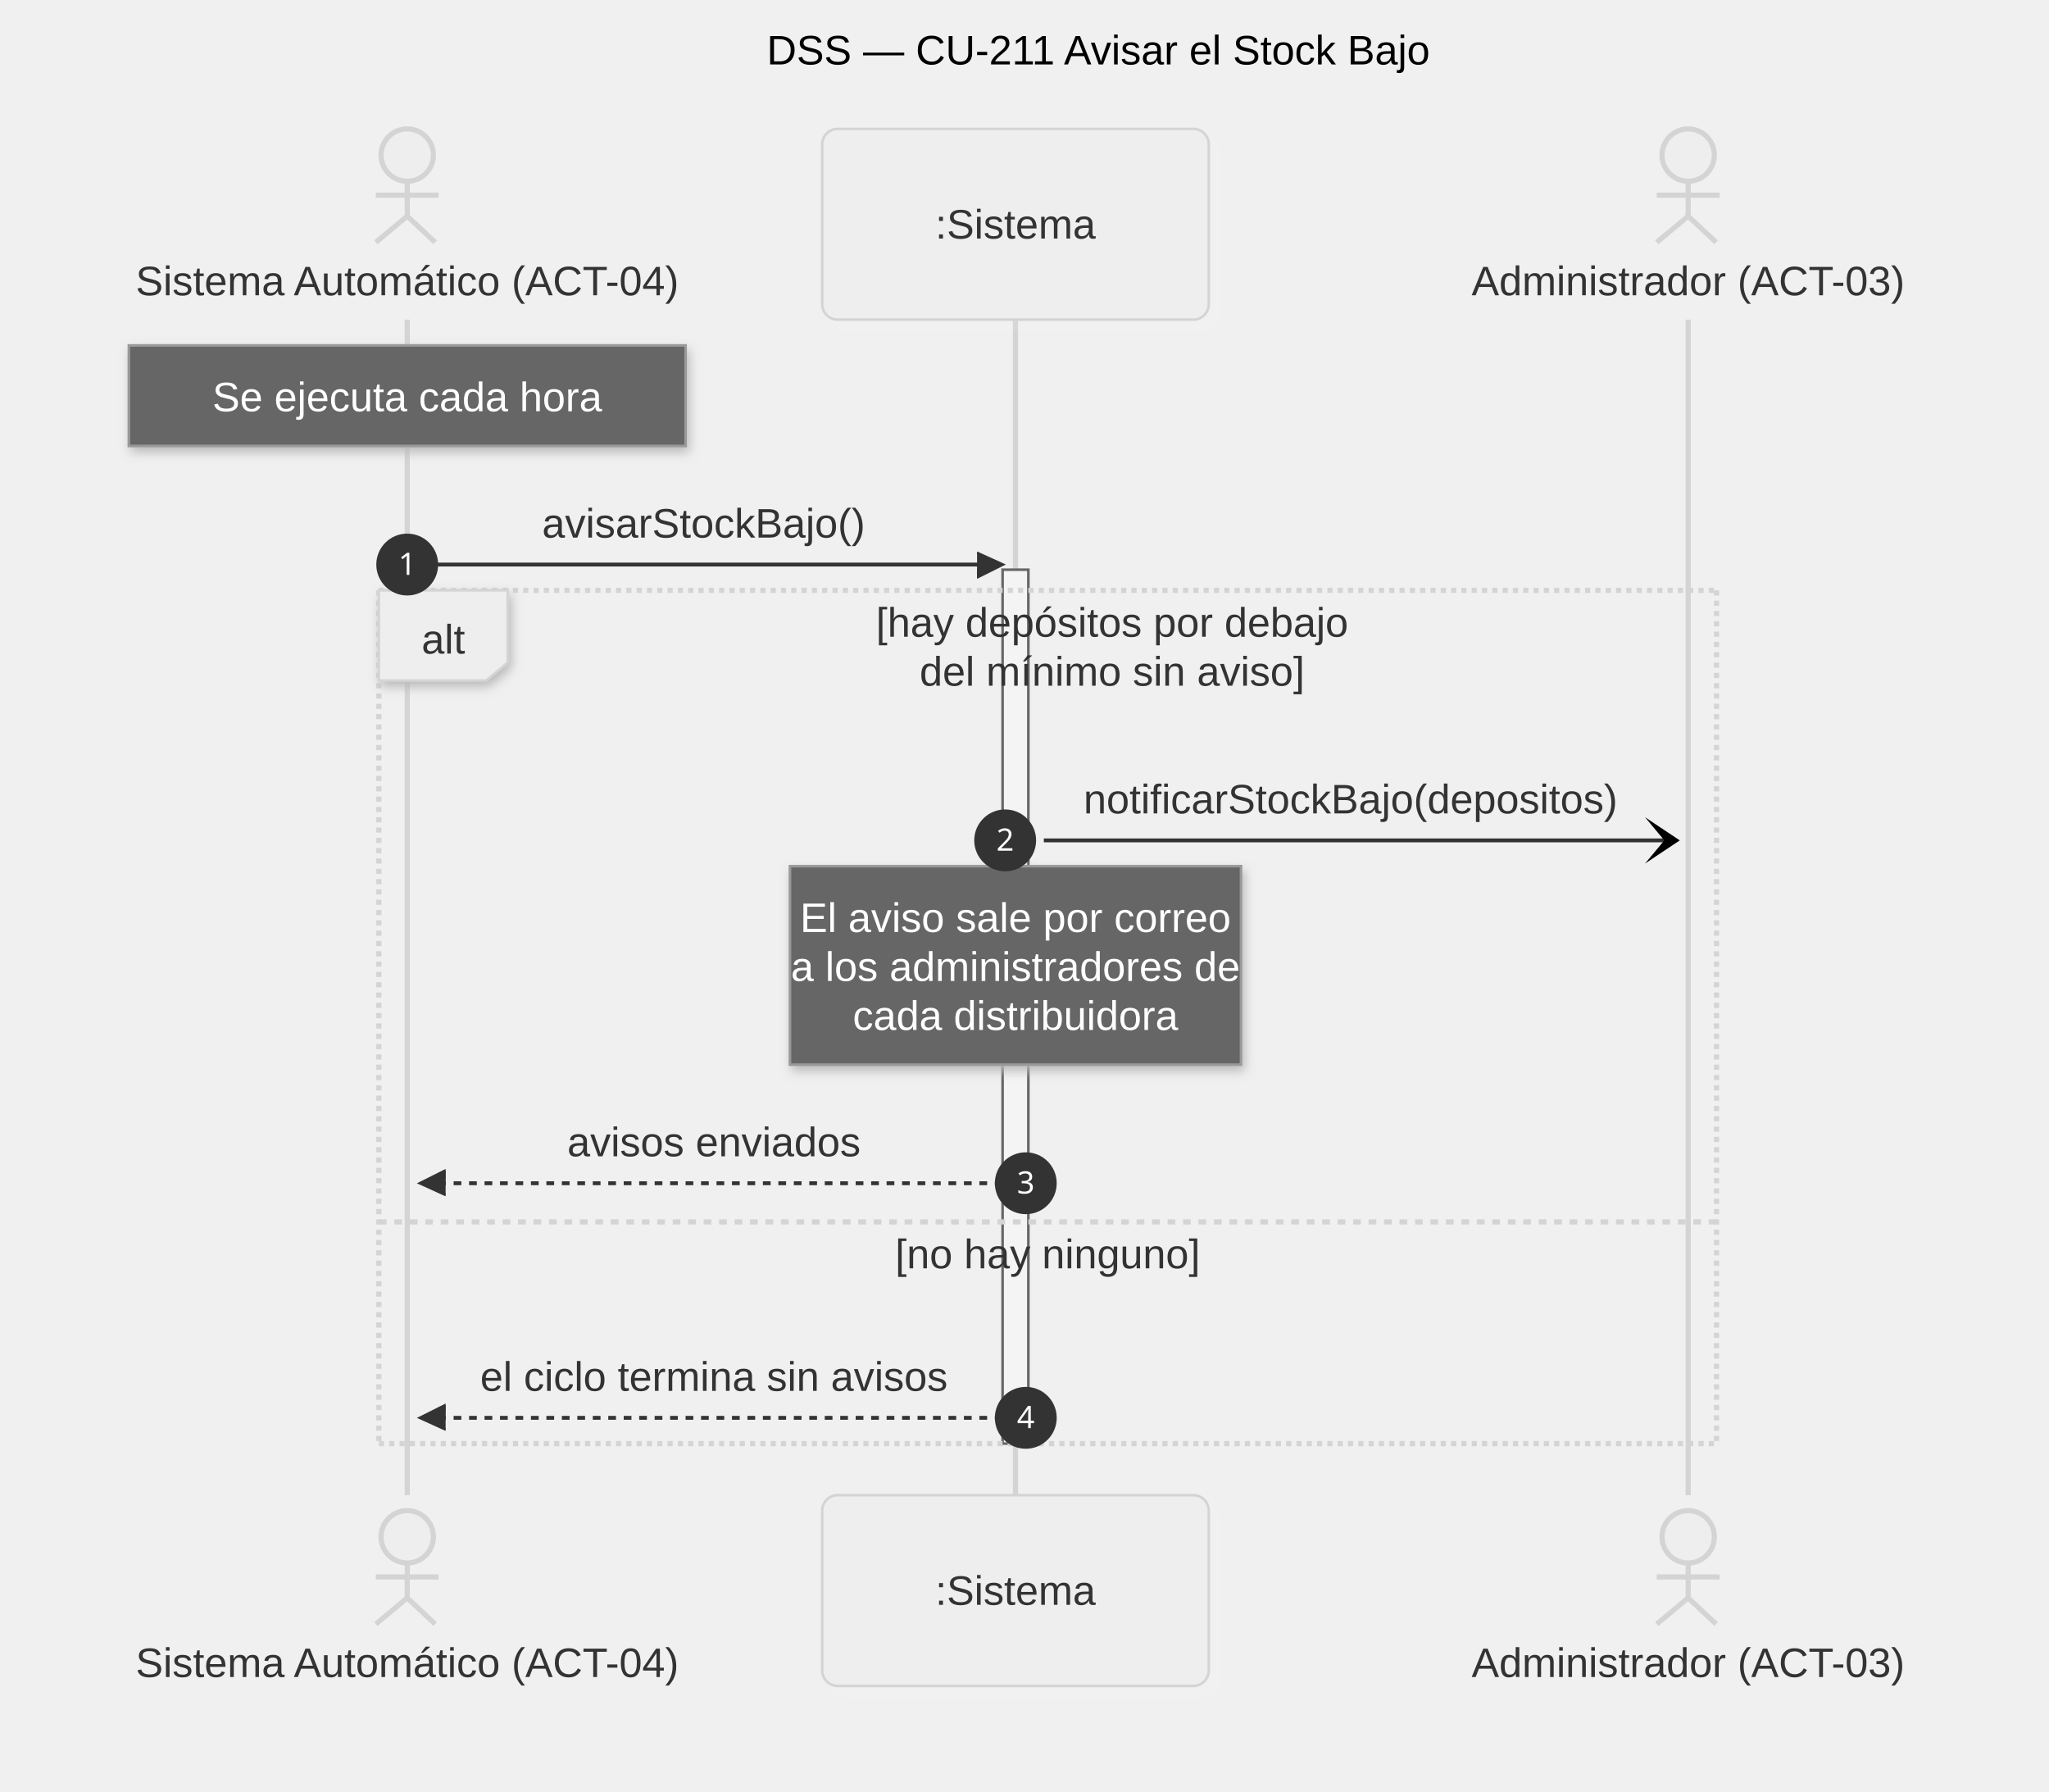
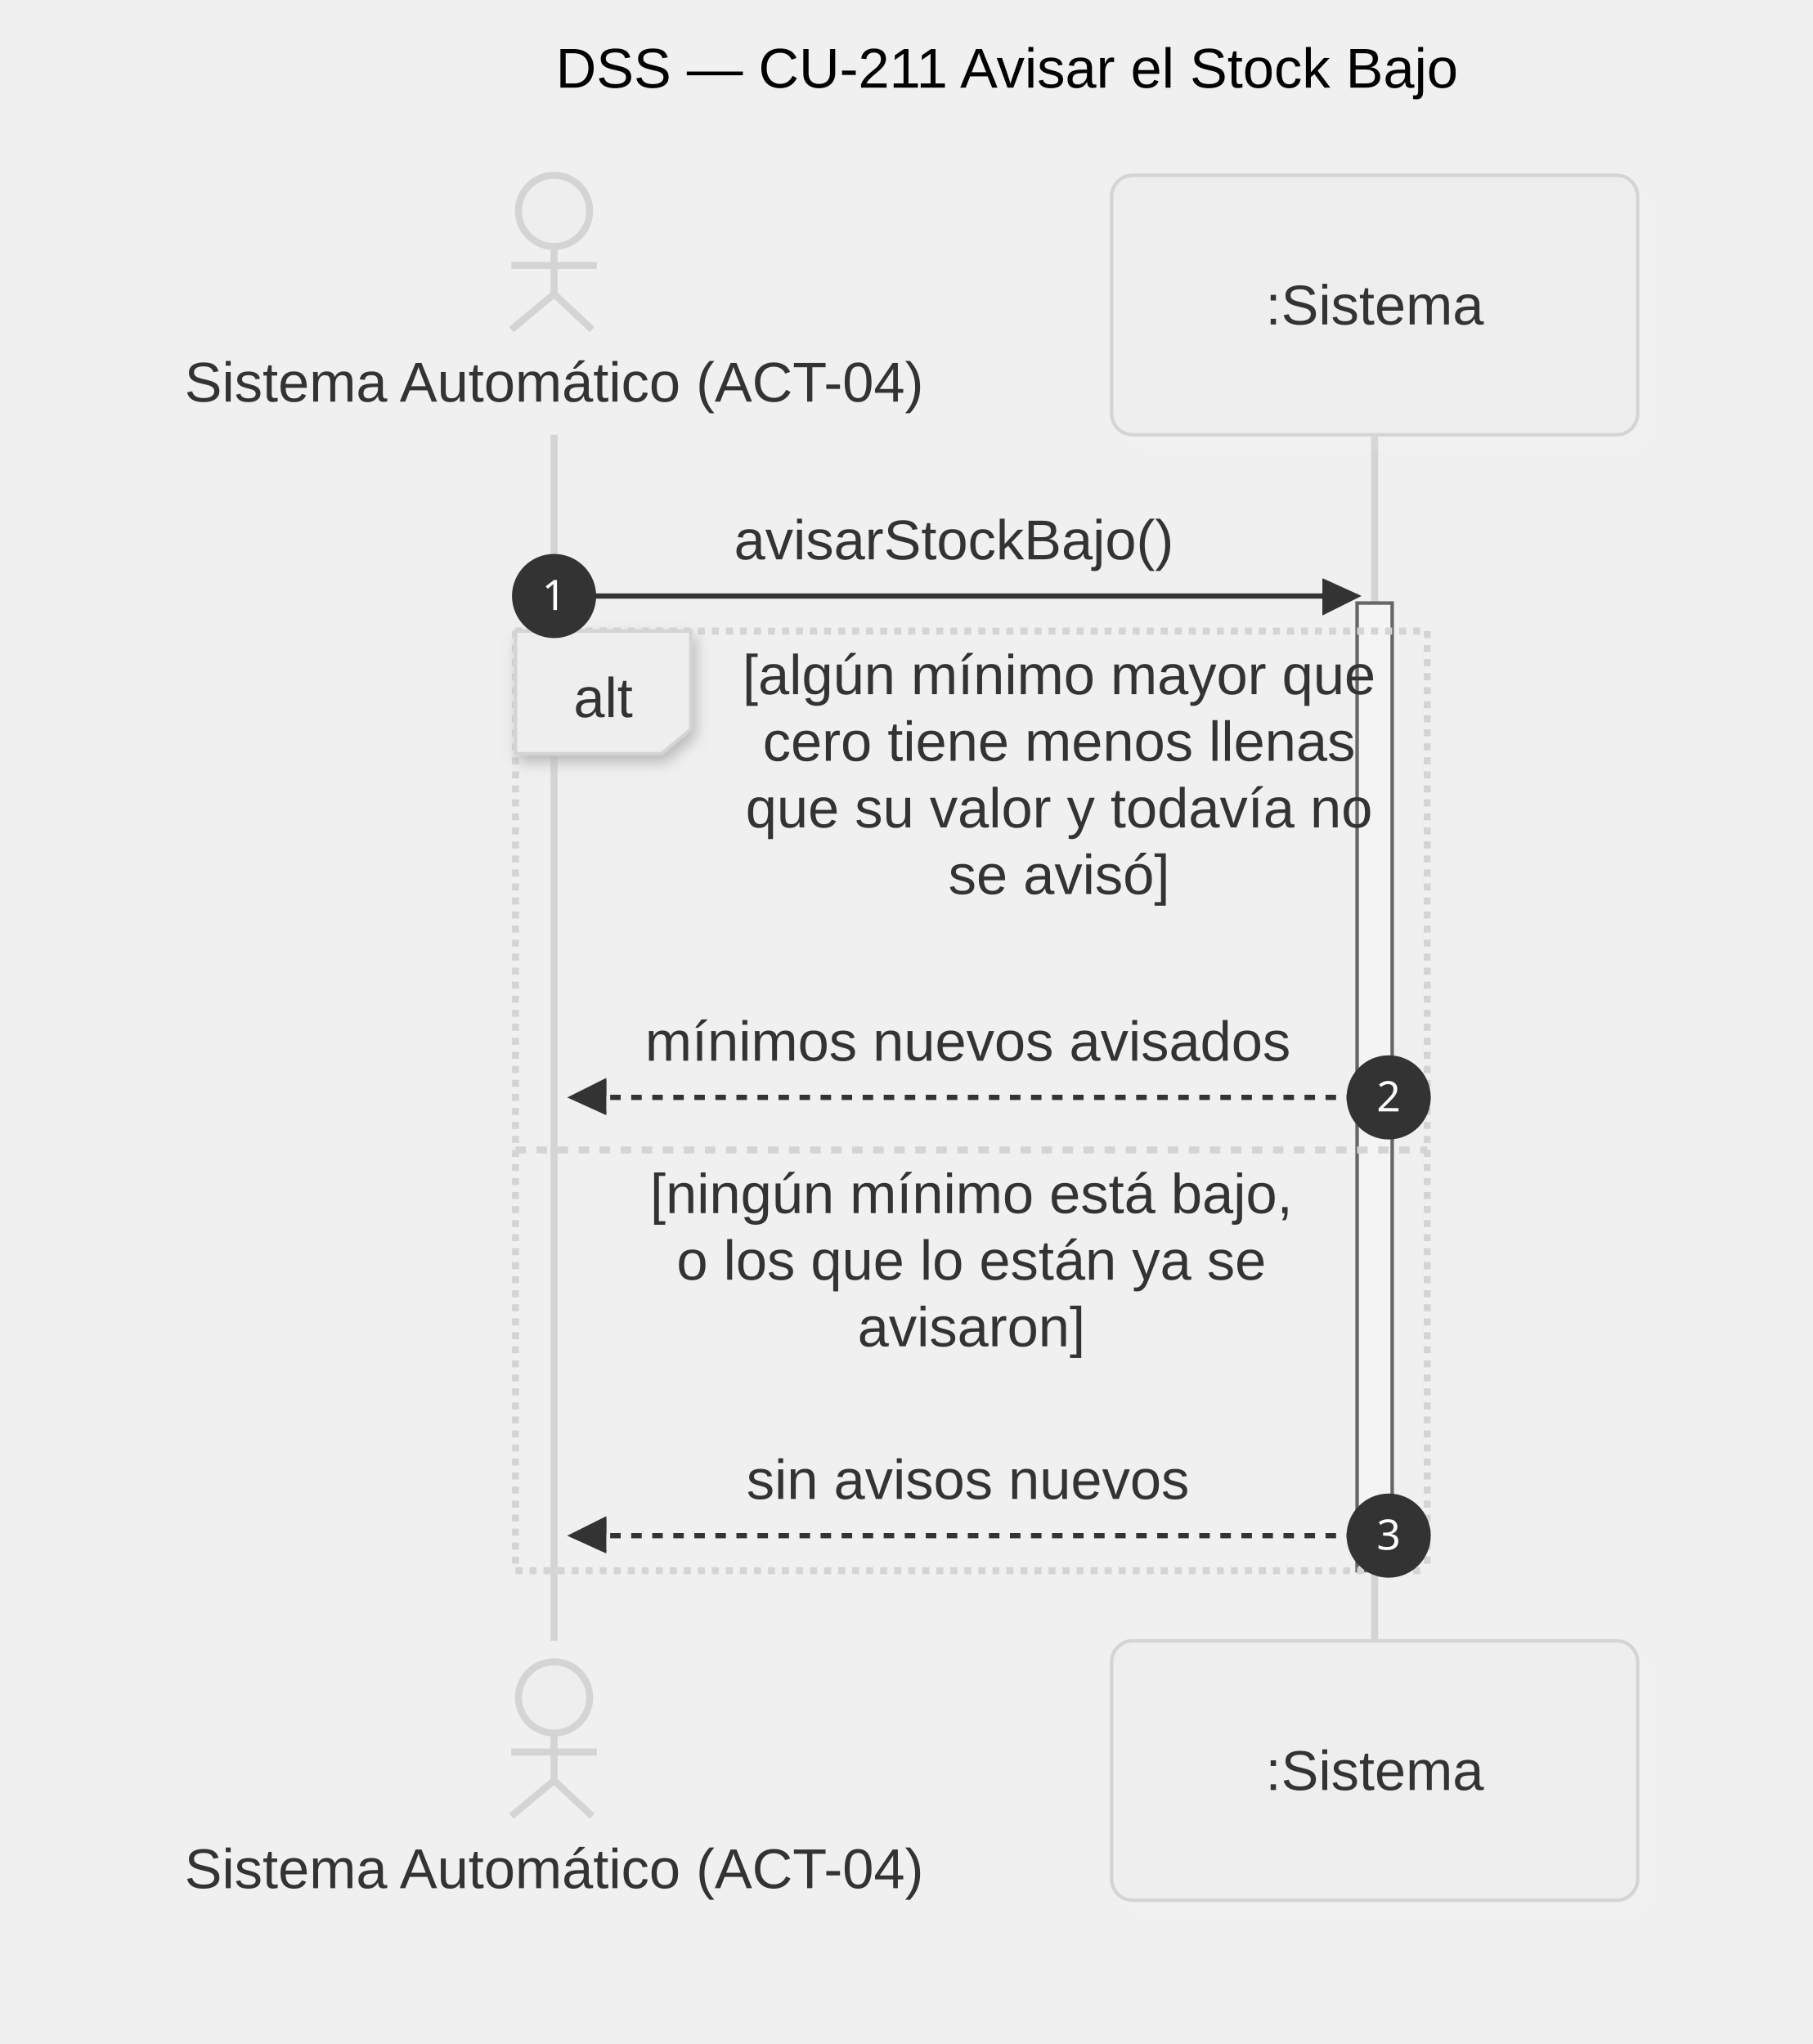
- <svg xmlns="http://www.w3.org/2000/svg" id="my-svg" width="100%" style="max-width: 795px; background-color: white;" viewBox="-50 -50 795 695" role="graphics-document document" aria-roledescription="sequence">
-   <g />
+ <svg xmlns="http://www.w3.org/2000/svg" id="my-svg" width="100%" style="max-width: 517px; background-color: white;" viewBox="-50 -50 517 583" role="graphics-document document" aria-roledescription="sequence">
  <g>
-     <rect x="269" y="530" fill="#eaeaea" stroke="#666" width="150" height="74" name="SIS" rx="6" ry="6" class="actor actor-bottom" data-look="neo" filter="url(#my-svg-drop-shadow)" />
-     <text x="344" y="567" dominant-baseline="central" alignment-baseline="central" class="actor actor-box" style="text-anchor: middle; font-size: 16px; font-weight: 400;">
-       <tspan x="344" dy="0">:Sistema</tspan>
+     <rect x="267" y="418" fill="#eaeaea" stroke="#666" width="150" height="74" name="SIS" rx="6" ry="6" class="actor actor-bottom" data-look="neo" filter="url(#my-svg-drop-shadow)" />
+     <text x="342" y="455" dominant-baseline="central" alignment-baseline="central" class="actor actor-box" style="text-anchor: middle; font-size: 16px; font-weight: 400;">
+       <tspan x="342" dy="0">:Sistema</tspan>
    </text>
  </g>
  <g />
  <g>
-     <line id="actor2" x1="605" y1="74" x2="605" y2="530" class="actor-line 200" stroke-width="0.5px" stroke="#999" name="ADM" data-et="life-line" data-id="ADM" />
-   </g>
-   <g>
-     <line id="actor1" x1="344" y1="74" x2="344" y2="530" class="actor-line 200" stroke-width="0.5px" stroke="#999" name="SIS" data-et="life-line" data-id="SIS" />
+     <line id="actor1" x1="342" y1="74" x2="342" y2="418" class="actor-line 200" stroke-width="0.5px" stroke="#999" name="SIS" data-et="life-line" data-id="SIS" />
    <g id="root-1" data-look="neo" data-et="participant" data-type="participant" data-id="SIS">
-       <rect x="269" y="0" fill="#eaeaea" stroke="#666" width="150" height="74" name="SIS" rx="6" ry="6" class="actor actor-top" data-look="neo" filter="url(#my-svg-drop-shadow)" />
-       <text x="344" y="37" dominant-baseline="central" alignment-baseline="central" class="actor actor-box" style="text-anchor: middle; font-size: 16px; font-weight: 400;">
-         <tspan x="344" dy="0">:Sistema</tspan>
+       <rect x="267" y="0" fill="#eaeaea" stroke="#666" width="150" height="74" name="SIS" rx="6" ry="6" class="actor actor-top" data-look="neo" filter="url(#my-svg-drop-shadow)" />
+       <text x="342" y="37" dominant-baseline="central" alignment-baseline="central" class="actor actor-box" style="text-anchor: middle; font-size: 16px; font-weight: 400;">
+         <tspan x="342" dy="0">:Sistema</tspan>
      </text>
    </g>
  </g>
  <g>
-     <line id="actor0" x1="108" y1="74" x2="108" y2="530" class="actor-line 200" stroke-width="0.5px" stroke="#999" name="SAU" data-et="life-line" data-id="SAU" />
+     <line id="actor0" x1="108" y1="74" x2="108" y2="418" class="actor-line 200" stroke-width="0.5px" stroke="#999" name="SAU" data-et="life-line" data-id="SAU" />
  </g>
  <style>#my-svg{font-family:"trebuchet ms",verdana,arial,sans-serif;font-size:16px;fill:#000000;}@keyframes edge-animation-frame{from{stroke-dashoffset:0;}}@keyframes dash{to{stroke-dashoffset:0;}}#my-svg .edge-animation-slow{stroke-dasharray:9,5!important;stroke-dashoffset:900;animation:dash 50s linear infinite;stroke-linecap:round;}#my-svg .edge-animation-fast{stroke-dasharray:9,5!important;stroke-dashoffset:900;animation:dash 20s linear infinite;stroke-linecap:round;}#my-svg .error-icon{fill:#552222;}#my-svg .error-text{fill:#552222;stroke:#552222;}#my-svg .edge-thickness-normal{stroke-width:1px;}#my-svg .edge-thickness-thick{stroke-width:3.5px;}#my-svg .edge-pattern-solid{stroke-dasharray:0;}#my-svg .edge-thickness-invisible{stroke-width:0;fill:none;}#my-svg .edge-pattern-dashed{stroke-dasharray:3;}#my-svg .edge-pattern-dotted{stroke-dasharray:2;}#my-svg .marker{fill:#666;stroke:#666;}#my-svg .marker.cross{stroke:#666;}#my-svg svg{font-family:"trebuchet ms",verdana,arial,sans-serif;font-size:16px;}#my-svg p{margin:0;}#my-svg .actor{stroke:hsl(0, 0%, 83%);fill:#eee;stroke-width:1;}#my-svg rect.actor.outer-path[data-look="neo"]{filter:drop-shadow( 1px 2px 2px rgba(185,185,185,1));}#my-svg rect.note[data-look="neo"]{stroke:#999;fill:#666;filter:drop-shadow( 1px 2px 2px rgba(185,185,185,1));}#my-svg text.actor&gt;tspan{fill:#333;stroke:none;}#my-svg .actor-line{stroke:hsl(0, 0%, 83%);}#my-svg .innerArc{stroke-width:1.5;stroke-dasharray:none;}#my-svg .messageLine0{stroke-width:1.5;stroke-dasharray:none;stroke:#333;}#my-svg .messageLine1{stroke-width:1.5;stroke-dasharray:2,2;stroke:#333;}#my-svg [id$="-arrowhead"] path{fill:#333;stroke:#333;}#my-svg .sequenceNumber{fill:white;}#my-svg [id$="-sequencenumber"]{fill:#333;}#my-svg [id$="-crosshead"] path{fill:#333;stroke:#333;}#my-svg .messageText{fill:#333;stroke:none;}#my-svg .labelBox{stroke:hsl(0, 0%, 83%);fill:#eee;filter:drop-shadow( 1px 2px 2px rgba(185,185,185,1));}#my-svg .labelText,#my-svg .labelText&gt;tspan{fill:#333;stroke:none;}#my-svg .loopText,#my-svg .loopText&gt;tspan{fill:#333;stroke:none;}#my-svg .sectionTitle,#my-svg .sectionTitle&gt;tspan{fill:#333;stroke:none;}#my-svg .loopLine{stroke-width:2px;stroke-dasharray:2,2;stroke:hsl(0, 0%, 83%);fill:hsl(0, 0%, 83%);}#my-svg .note{stroke:#999;fill:#666;}#my-svg .noteText,#my-svg .noteText&gt;tspan{fill:#fff;stroke:none;}#my-svg .activation0{fill:#f4f4f4;stroke:#666;}#my-svg .activation1{fill:#f4f4f4;stroke:#666;}#my-svg .activation2{fill:#f4f4f4;stroke:#666;}#my-svg .actorPopupMenu{position:absolute;}#my-svg .actorPopupMenuPanel{position:absolute;fill:#eee;box-shadow:0px 8px 16px 0px rgba(0,0,0,0.2);filter:drop-shadow(3px 5px 2px rgb(0 0 0 / 0.4));}#my-svg .actor-man circle,#my-svg line{fill:#eee;stroke-width:2px;}#my-svg g rect.rect{filter:drop-shadow( 1px 2px 2px rgba(185,185,185,1));stroke:#999;}#my-svg .node .neo-node{stroke:#999;}#my-svg [data-look="neo"].node rect,#my-svg [data-look="neo"].cluster rect,#my-svg [data-look="neo"].node polygon{stroke:url(#my-svg-gradient);filter:drop-shadow( 1px 2px 2px rgba(185,185,185,1));}#my-svg [data-look="neo"].swimlane.cluster rect{filter:none;}#my-svg [data-look="neo"].node path{stroke:url(#my-svg-gradient);stroke-width:1px;}#my-svg [data-look="neo"].node .outer-path{filter:drop-shadow( 1px 2px 2px rgba(185,185,185,1));}#my-svg [data-look="neo"].node .neo-line path{stroke:#999;filter:none;}#my-svg [data-look="neo"].node circle{stroke:url(#my-svg-gradient);filter:drop-shadow( 1px 2px 2px rgba(185,185,185,1));}#my-svg [data-look="neo"].node circle .state-start{fill:#000000;}#my-svg [data-look="neo"].icon-shape .icon{fill:url(#my-svg-gradient);filter:drop-shadow( 1px 2px 2px rgba(185,185,185,1));}#my-svg [data-look="neo"].icon-shape .icon-neo path{stroke:url(#my-svg-gradient);filter:drop-shadow( 1px 2px 2px rgba(185,185,185,1));}#my-svg :root{--mermaid-font-family:"trebuchet ms",verdana,arial,sans-serif;}</style>
  <g />
  <defs>
    <symbol id="my-svg-computer" width="24" height="24">
      <path transform="scale(.5)" d="M2 2v13h20v-13h-20zm18 11h-16v-9h16v9zm-10.228 6l.466-1h3.524l.467 1h-4.457zm14.228 3h-24l2-6h2.104l-1.33 4h18.45l-1.297-4h2.073l2 6zm-5-10h-14v-7h14v7z" />
    </symbol>
  </defs>
  <defs>
    <symbol id="my-svg-database" fill-rule="evenodd" clip-rule="evenodd">
      <path transform="scale(.5)" d="M12.258.001l.256.004.255.005.253.008.251.01.249.012.247.015.246.016.242.019.241.02.239.023.236.024.233.027.231.028.229.031.225.032.223.034.22.036.217.038.214.04.211.041.208.043.205.045.201.046.198.048.194.05.191.051.187.053.183.054.18.056.175.057.172.059.168.06.163.061.16.063.155.064.15.066.074.033.073.033.071.034.07.034.069.035.068.035.067.035.066.035.064.036.064.036.062.036.06.036.06.037.058.037.058.037.055.038.055.038.053.038.052.038.051.039.05.039.048.039.047.039.045.04.044.04.043.04.041.04.04.041.039.041.037.041.036.041.034.041.033.042.032.042.03.042.029.042.027.042.026.043.024.043.023.043.021.043.02.043.018.044.017.043.015.044.013.044.012.044.011.045.009.044.007.045.006.045.004.045.002.045.001.045v17l-.001.045-.002.045-.004.045-.006.045-.007.045-.009.044-.011.045-.012.044-.013.044-.015.044-.017.043-.018.044-.02.043-.021.043-.023.043-.024.043-.026.043-.027.042-.029.042-.03.042-.032.042-.033.042-.034.041-.036.041-.037.041-.039.041-.04.041-.041.04-.043.04-.044.04-.045.04-.047.039-.048.039-.05.039-.051.039-.052.038-.053.038-.055.038-.055.038-.058.037-.058.037-.06.037-.06.036-.062.036-.064.036-.064.036-.066.035-.067.035-.068.035-.069.035-.07.034-.071.034-.073.033-.074.033-.15.066-.155.064-.16.063-.163.061-.168.06-.172.059-.175.057-.18.056-.183.054-.187.053-.191.051-.194.05-.198.048-.201.046-.205.045-.208.043-.211.041-.214.04-.217.038-.22.036-.223.034-.225.032-.229.031-.231.028-.233.027-.236.024-.239.023-.241.02-.242.019-.246.016-.247.015-.249.012-.251.01-.253.008-.255.005-.256.004-.258.001-.258-.001-.256-.004-.255-.005-.253-.008-.251-.01-.249-.012-.247-.015-.245-.016-.243-.019-.241-.02-.238-.023-.236-.024-.234-.027-.231-.028-.228-.031-.226-.032-.223-.034-.22-.036-.217-.038-.214-.04-.211-.041-.208-.043-.204-.045-.201-.046-.198-.048-.195-.05-.19-.051-.187-.053-.184-.054-.179-.056-.176-.057-.172-.059-.167-.06-.164-.061-.159-.063-.155-.064-.151-.066-.074-.033-.072-.033-.072-.034-.07-.034-.069-.035-.068-.035-.067-.035-.066-.035-.064-.036-.063-.036-.062-.036-.061-.036-.06-.037-.058-.037-.057-.037-.056-.038-.055-.038-.053-.038-.052-.038-.051-.039-.049-.039-.049-.039-.046-.039-.046-.04-.044-.04-.043-.04-.041-.04-.04-.041-.039-.041-.037-.041-.036-.041-.034-.041-.033-.042-.032-.042-.03-.042-.029-.042-.027-.042-.026-.043-.024-.043-.023-.043-.021-.043-.02-.043-.018-.044-.017-.043-.015-.044-.013-.044-.012-.044-.011-.045-.009-.044-.007-.045-.006-.045-.004-.045-.002-.045-.001-.045v-17l.001-.045.002-.045.004-.045.006-.045.007-.045.009-.044.011-.045.012-.044.013-.044.015-.044.017-.043.018-.044.02-.043.021-.043.023-.043.024-.043.026-.043.027-.042.029-.042.03-.042.032-.042.033-.042.034-.041.036-.041.037-.041.039-.041.04-.041.041-.04.043-.04.044-.04.046-.04.046-.039.049-.039.049-.039.051-.039.052-.038.053-.038.055-.038.056-.038.057-.037.058-.037.06-.037.061-.036.062-.036.063-.036.064-.036.066-.035.067-.035.068-.035.069-.035.07-.034.072-.034.072-.033.074-.033.151-.066.155-.064.159-.063.164-.061.167-.06.172-.059.176-.057.179-.056.184-.054.187-.053.19-.051.195-.05.198-.048.201-.046.204-.045.208-.043.211-.041.214-.04.217-.038.22-.036.223-.034.226-.032.228-.031.231-.028.234-.027.236-.024.238-.023.241-.02.243-.019.245-.016.247-.015.249-.012.251-.01.253-.008.255-.005.256-.004.258-.001.258.001zm-9.258 20.499v.01l.001.021.003.021.004.022.005.021.006.022.007.022.009.023.01.022.011.023.012.023.013.023.015.023.016.024.017.023.018.024.019.024.021.024.022.025.023.024.024.025.052.049.056.05.061.051.066.051.07.051.075.051.079.052.084.052.088.052.092.052.097.052.102.051.105.052.11.052.114.051.119.051.123.051.127.05.131.05.135.05.139.048.144.049.147.047.152.047.155.047.16.045.163.045.167.043.171.043.176.041.178.041.183.039.187.039.19.037.194.035.197.035.202.033.204.031.209.03.212.029.216.027.219.025.222.024.226.021.23.02.233.018.236.016.24.015.243.012.246.01.249.008.253.005.256.004.259.001.26-.001.257-.004.254-.005.25-.008.247-.011.244-.012.241-.014.237-.016.233-.018.231-.021.226-.021.224-.024.22-.026.216-.027.212-.028.21-.031.205-.031.202-.034.198-.034.194-.036.191-.037.187-.039.183-.04.179-.04.175-.042.172-.043.168-.044.163-.045.16-.046.155-.046.152-.047.148-.048.143-.049.139-.049.136-.05.131-.05.126-.05.123-.051.118-.052.114-.051.11-.052.106-.052.101-.052.096-.052.092-.052.088-.053.083-.051.079-.052.074-.052.07-.051.065-.051.06-.051.056-.05.051-.05.023-.024.023-.025.021-.024.02-.024.019-.024.018-.024.017-.024.015-.023.014-.024.013-.023.012-.023.01-.023.01-.022.008-.022.006-.022.006-.022.004-.022.004-.021.001-.021.001-.021v-4.127l-.077.055-.08.053-.083.054-.085.053-.087.052-.09.052-.093.051-.095.05-.097.05-.1.049-.102.049-.105.048-.106.047-.109.047-.111.046-.114.045-.115.045-.118.044-.12.043-.122.042-.124.042-.126.041-.128.04-.13.04-.132.038-.134.038-.135.037-.138.037-.139.035-.142.035-.143.034-.144.033-.147.032-.148.031-.15.03-.151.03-.153.029-.154.027-.156.027-.158.026-.159.025-.161.024-.162.023-.163.022-.165.021-.166.02-.167.019-.169.018-.169.017-.171.016-.173.015-.173.014-.175.013-.175.012-.177.011-.178.01-.179.008-.179.008-.181.006-.182.005-.182.004-.184.003-.184.002h-.37l-.184-.002-.184-.003-.182-.004-.182-.005-.181-.006-.179-.008-.179-.008-.178-.01-.176-.011-.176-.012-.175-.013-.173-.014-.172-.015-.171-.016-.17-.017-.169-.018-.167-.019-.166-.02-.165-.021-.163-.022-.162-.023-.161-.024-.159-.025-.157-.026-.156-.027-.155-.027-.153-.029-.151-.03-.15-.03-.148-.031-.146-.032-.145-.033-.143-.034-.141-.035-.14-.035-.137-.037-.136-.037-.134-.038-.132-.038-.13-.04-.128-.04-.126-.041-.124-.042-.122-.042-.12-.044-.117-.043-.116-.045-.113-.045-.112-.046-.109-.047-.106-.047-.105-.048-.102-.049-.1-.049-.097-.05-.095-.05-.093-.052-.09-.051-.087-.052-.085-.053-.083-.054-.08-.054-.077-.054v4.127zm0-5.654v.011l.001.021.003.021.004.021.005.022.006.022.007.022.009.022.01.022.011.023.012.023.013.023.015.024.016.023.017.024.018.024.019.024.021.024.022.024.023.025.024.024.052.05.056.05.061.05.066.051.07.051.075.052.079.051.084.052.088.052.092.052.097.052.102.052.105.052.11.051.114.051.119.052.123.05.127.051.131.05.135.049.139.049.144.048.147.048.152.047.155.046.16.045.163.045.167.044.171.042.176.042.178.04.183.04.187.038.19.037.194.036.197.034.202.033.204.032.209.03.212.028.216.027.219.025.222.024.226.022.23.02.233.018.236.016.24.014.243.012.246.01.249.008.253.006.256.003.259.001.26-.001.257-.003.254-.006.25-.008.247-.01.244-.012.241-.015.237-.016.233-.018.231-.02.226-.022.224-.024.22-.025.216-.027.212-.029.21-.03.205-.032.202-.033.198-.035.194-.036.191-.037.187-.039.183-.039.179-.041.175-.042.172-.043.168-.044.163-.045.16-.045.155-.047.152-.047.148-.048.143-.048.139-.05.136-.049.131-.05.126-.051.123-.051.118-.051.114-.052.11-.052.106-.052.101-.052.096-.052.092-.052.088-.052.083-.052.079-.052.074-.051.07-.052.065-.051.06-.05.056-.051.051-.049.023-.025.023-.024.021-.025.02-.024.019-.024.018-.024.017-.024.015-.023.014-.023.013-.024.012-.022.01-.023.01-.023.008-.022.006-.022.006-.022.004-.021.004-.022.001-.021.001-.021v-4.139l-.077.054-.08.054-.083.054-.085.052-.087.053-.09.051-.093.051-.095.051-.097.05-.1.049-.102.049-.105.048-.106.047-.109.047-.111.046-.114.045-.115.044-.118.044-.12.044-.122.042-.124.042-.126.041-.128.04-.13.039-.132.039-.134.038-.135.037-.138.036-.139.036-.142.035-.143.033-.144.033-.147.033-.148.031-.15.03-.151.03-.153.028-.154.028-.156.027-.158.026-.159.025-.161.024-.162.023-.163.022-.165.021-.166.02-.167.019-.169.018-.169.017-.171.016-.173.015-.173.014-.175.013-.175.012-.177.011-.178.009-.179.009-.179.007-.181.007-.182.005-.182.004-.184.003-.184.002h-.37l-.184-.002-.184-.003-.182-.004-.182-.005-.181-.007-.179-.007-.179-.009-.178-.009-.176-.011-.176-.012-.175-.013-.173-.014-.172-.015-.171-.016-.17-.017-.169-.018-.167-.019-.166-.02-.165-.021-.163-.022-.162-.023-.161-.024-.159-.025-.157-.026-.156-.027-.155-.028-.153-.028-.151-.03-.15-.03-.148-.031-.146-.033-.145-.033-.143-.033-.141-.035-.14-.036-.137-.036-.136-.037-.134-.038-.132-.039-.13-.039-.128-.04-.126-.041-.124-.042-.122-.043-.12-.043-.117-.044-.116-.044-.113-.046-.112-.046-.109-.046-.106-.047-.105-.048-.102-.049-.1-.049-.097-.05-.095-.051-.093-.051-.09-.051-.087-.053-.085-.052-.083-.054-.08-.054-.077-.054v4.139zm0-5.666v.011l.001.02.003.022.004.021.005.022.006.021.007.022.009.023.01.022.011.023.012.023.013.023.015.023.016.024.017.024.018.023.019.024.021.025.022.024.023.024.024.025.052.05.056.05.061.05.066.051.07.051.075.052.079.051.084.052.088.052.092.052.097.052.102.052.105.051.11.052.114.051.119.051.123.051.127.05.131.05.135.05.139.049.144.048.147.048.152.047.155.046.16.045.163.045.167.043.171.043.176.042.178.04.183.04.187.038.19.037.194.036.197.034.202.033.204.032.209.03.212.028.216.027.219.025.222.024.226.021.23.02.233.018.236.017.24.014.243.012.246.01.249.008.253.006.256.003.259.001.26-.001.257-.003.254-.006.25-.008.247-.01.244-.013.241-.014.237-.016.233-.018.231-.02.226-.022.224-.024.22-.025.216-.027.212-.029.21-.03.205-.032.202-.033.198-.035.194-.036.191-.037.187-.039.183-.039.179-.041.175-.042.172-.043.168-.044.163-.045.16-.045.155-.047.152-.047.148-.048.143-.049.139-.049.136-.049.131-.051.126-.05.123-.051.118-.052.114-.051.11-.052.106-.052.101-.052.096-.052.092-.052.088-.052.083-.052.079-.052.074-.052.07-.051.065-.051.06-.051.056-.05.051-.049.023-.025.023-.025.021-.024.02-.024.019-.024.018-.024.017-.024.015-.023.014-.024.013-.023.012-.023.01-.022.01-.023.008-.022.006-.022.006-.022.004-.022.004-.021.001-.021.001-.021v-4.153l-.077.054-.08.054-.083.053-.085.053-.087.053-.09.051-.093.051-.095.051-.097.05-.1.049-.102.048-.105.048-.106.048-.109.046-.111.046-.114.046-.115.044-.118.044-.12.043-.122.043-.124.042-.126.041-.128.04-.13.039-.132.039-.134.038-.135.037-.138.036-.139.036-.142.034-.143.034-.144.033-.147.032-.148.032-.15.03-.151.03-.153.028-.154.028-.156.027-.158.026-.159.024-.161.024-.162.023-.163.023-.165.021-.166.02-.167.019-.169.018-.169.017-.171.016-.173.015-.173.014-.175.013-.175.012-.177.01-.178.01-.179.009-.179.007-.181.006-.182.006-.182.004-.184.003-.184.001-.185.001-.185-.001-.184-.001-.184-.003-.182-.004-.182-.006-.181-.006-.179-.007-.179-.009-.178-.01-.176-.01-.176-.012-.175-.013-.173-.014-.172-.015-.171-.016-.17-.017-.169-.018-.167-.019-.166-.02-.165-.021-.163-.023-.162-.023-.161-.024-.159-.024-.157-.026-.156-.027-.155-.028-.153-.028-.151-.03-.15-.03-.148-.032-.146-.032-.145-.033-.143-.034-.141-.034-.14-.036-.137-.036-.136-.037-.134-.038-.132-.039-.13-.039-.128-.041-.126-.041-.124-.041-.122-.043-.12-.043-.117-.044-.116-.044-.113-.046-.112-.046-.109-.046-.106-.048-.105-.048-.102-.048-.1-.05-.097-.049-.095-.051-.093-.051-.09-.052-.087-.052-.085-.053-.083-.053-.08-.054-.077-.054v4.153zm8.74-8.179l-.257.004-.254.005-.25.008-.247.011-.244.012-.241.014-.237.016-.233.018-.231.021-.226.022-.224.023-.22.026-.216.027-.212.028-.21.031-.205.032-.202.033-.198.034-.194.036-.191.038-.187.038-.183.04-.179.041-.175.042-.172.043-.168.043-.163.045-.16.046-.155.046-.152.048-.148.048-.143.048-.139.049-.136.05-.131.05-.126.051-.123.051-.118.051-.114.052-.11.052-.106.052-.101.052-.096.052-.092.052-.088.052-.083.052-.079.052-.074.051-.07.052-.065.051-.06.05-.056.05-.051.05-.023.025-.023.024-.021.024-.02.025-.019.024-.018.024-.017.023-.015.024-.014.023-.013.023-.012.023-.01.023-.01.022-.008.022-.006.023-.006.021-.004.022-.004.021-.001.021-.001.021.001.021.001.021.004.021.004.022.006.021.006.023.008.022.01.022.01.023.012.023.013.023.014.023.015.024.017.023.018.024.019.024.02.025.021.024.023.024.023.025.051.05.056.05.06.05.065.051.07.052.074.051.079.052.083.052.088.052.092.052.096.052.101.052.106.052.11.052.114.052.118.051.123.051.126.051.131.05.136.05.139.049.143.048.148.048.152.048.155.046.16.046.163.045.168.043.172.043.175.042.179.041.183.04.187.038.191.038.194.036.198.034.202.033.205.032.21.031.212.028.216.027.22.026.224.023.226.022.231.021.233.018.237.016.241.014.244.012.247.011.25.008.254.005.257.004.26.001.26-.001.257-.004.254-.005.25-.008.247-.011.244-.012.241-.014.237-.016.233-.018.231-.021.226-.022.224-.023.22-.026.216-.027.212-.028.21-.031.205-.032.202-.033.198-.034.194-.036.191-.038.187-.038.183-.04.179-.041.175-.042.172-.043.168-.043.163-.045.16-.046.155-.046.152-.048.148-.048.143-.048.139-.049.136-.05.131-.05.126-.051.123-.051.118-.051.114-.052.11-.052.106-.052.101-.052.096-.052.092-.052.088-.052.083-.052.079-.052.074-.051.07-.052.065-.051.06-.05.056-.05.051-.05.023-.025.023-.024.021-.024.02-.025.019-.024.018-.024.017-.023.015-.024.014-.023.013-.023.012-.023.01-.023.01-.022.008-.022.006-.023.006-.021.004-.022.004-.021.001-.021.001-.021-.001-.021-.001-.021-.004-.021-.004-.022-.006-.021-.006-.023-.008-.022-.01-.022-.01-.023-.012-.023-.013-.023-.014-.023-.015-.024-.017-.023-.018-.024-.019-.024-.02-.025-.021-.024-.023-.024-.023-.025-.051-.05-.056-.05-.06-.05-.065-.051-.07-.052-.074-.051-.079-.052-.083-.052-.088-.052-.092-.052-.096-.052-.101-.052-.106-.052-.11-.052-.114-.052-.118-.051-.123-.051-.126-.051-.131-.05-.136-.05-.139-.049-.143-.048-.148-.048-.152-.048-.155-.046-.16-.046-.163-.045-.168-.043-.172-.043-.175-.042-.179-.041-.183-.04-.187-.038-.191-.038-.194-.036-.198-.034-.202-.033-.205-.032-.21-.031-.212-.028-.216-.027-.22-.026-.224-.023-.226-.022-.231-.021-.233-.018-.237-.016-.241-.014-.244-.012-.247-.011-.25-.008-.254-.005-.257-.004-.26-.001-.26.001z" />
    </symbol>
  </defs>
  <defs>
    <symbol id="my-svg-clock" width="24" height="24">
      <path transform="scale(.5)" d="M12 2c5.514 0 10 4.486 10 10s-4.486 10-10 10-10-4.486-10-10 4.486-10 10-10zm0-2c-6.627 0-12 5.373-12 12s5.373 12 12 12 12-5.373 12-12-5.373-12-12-12zm5.848 12.459c.202.038.202.333.001.372-1.907.361-6.045 1.111-6.547 1.111-.719 0-1.301-.582-1.301-1.301 0-.512.77-5.447 1.125-7.445.034-.192.312-.181.343.014l.985 6.238 5.394 1.011z" />
    </symbol>
  </defs>
  <defs>
    <marker id="my-svg-arrowhead" refX="7.9" refY="5" markerUnits="userSpaceOnUse" markerWidth="12" markerHeight="12" orient="auto-start-reverse">
      <path d="M -1 0 L 10 5 L 0 10 z" />
    </marker>
  </defs>
  <defs>
    <marker id="my-svg-crosshead" markerWidth="15" markerHeight="8" orient="auto" refX="4" refY="4.5">
      <path fill="none" stroke="#000000" stroke-width="1pt" d="M 1,2 L 6,7 M 6,2 L 1,7" style="stroke-dasharray: 0, 0;" />
    </marker>
  </defs>
  <defs>
    <marker id="my-svg-filled-head" refX="15.5" refY="7" markerWidth="20" markerHeight="28" orient="auto">
      <path d="M 18,7 L9,13 L14,7 L9,1 Z" />
    </marker>
  </defs>
  <defs>
    <marker id="my-svg-sequencenumber" refX="15" refY="15" markerWidth="60" markerHeight="40" orient="auto">
      <circle cx="15" cy="15" r="6" />
    </marker>
  </defs>
  <defs>
    <marker id="my-svg-solidTopArrowHead" refX="7.9" refY="7.25" markerUnits="userSpaceOnUse" markerWidth="12" markerHeight="12" orient="auto-start-reverse">
      <path d="M 0 0 L 10 8 L 0 8 z" />
    </marker>
  </defs>
  <defs>
    <marker id="my-svg-solidBottomArrowHead" refX="7.9" refY="0.75" markerUnits="userSpaceOnUse" markerWidth="12" markerHeight="12" orient="auto-start-reverse">
      <path d="M 0 0 L 10 0 L 0 8 z" />
    </marker>
  </defs>
  <defs>
    <marker id="my-svg-stickTopArrowHead" refX="7.5" refY="7" markerUnits="userSpaceOnUse" markerWidth="12" markerHeight="12" orient="auto-start-reverse">
      <path d="M 0 0 L 7 7" stroke="black" stroke-width="1.5" fill="none" />
    </marker>
  </defs>
  <defs>
    <marker id="my-svg-stickBottomArrowHead" refX="7.5" refY="0" markerUnits="userSpaceOnUse" markerWidth="12" markerHeight="12" orient="auto-start-reverse">
      <path d="M 0 7 L 7 0" stroke="black" stroke-width="1.5" fill="none" />
    </marker>
  </defs>
  <defs>
    <filter id="my-svg-drop-shadow" height="130%" width="130%">
      <feDropShadow dx="4" dy="4" stdDeviation="0" flood-opacity="0.06" flood-color="#FFFFFF" />
    </filter>
  </defs>
-   <g data-et="note" data-id="i1">
-     <rect x="0" y="84" fill="#EDF2AE" stroke="#666" width="216" height="39" class="note" data-look="neo" />
-     <text x="108" y="89" text-anchor="middle" dominant-baseline="middle" alignment-baseline="middle" class="noteText" dy="1em" style="font-size: 16px; font-weight: 400;">
-       <tspan x="108">Se ejecuta cada hora</tspan>
+   <g>
+     <rect x="337" y="122" fill="#EDF2AE" stroke="#666" width="10" height="276" class="activation0" data-look="neo" />
+   </g>
+   <g data-et="control-structure" data-id="i7">
+     <line x1="97" y1="130" x2="357" y2="130" class="loopLine" />
+     <line x1="357" y1="130" x2="357" y2="398" class="loopLine" />
+     <line x1="97" y1="398" x2="357" y2="398" class="loopLine" />
+     <line x1="97" y1="130" x2="97" y2="398" class="loopLine" />
+     <line x1="97" y1="278" x2="357" y2="278" class="loopLine" style="stroke-dasharray: 3, 3;" />
+     <polygon points="97,130 147,130 147,158 138.6,165 97,165" class="labelBox" />
+     <text x="122" y="150" text-anchor="middle" dominant-baseline="middle" alignment-baseline="middle" class="labelText" style="font-size: 16px; font-weight: 400;">alt</text>
+     <text x="252" y="148" text-anchor="middle" class="loopText" style="font-size: 16px; font-weight: 400;">
+       <tspan x="252">[algún mínimo mayor que</tspan>
    </text>
-   </g>
-   <g>
-     <rect x="339" y="171" fill="#EDF2AE" stroke="#666" width="10" height="339" class="activation0" data-look="neo" />
-   </g>
-   <g data-et="note" data-id="i6">
-     <rect x="256.5" y="286" fill="#EDF2AE" stroke="#666" width="175" height="77" class="note" data-look="neo" />
-     <text x="344" y="291" text-anchor="middle" dominant-baseline="middle" alignment-baseline="middle" class="noteText" dy="1em" style="font-size: 16px; font-weight: 400;">
-       <tspan x="344">El aviso sale por correo</tspan>
+     <text x="252" y="167" text-anchor="middle" class="loopText" style="font-size: 16px; font-weight: 400;">
+       <tspan x="252">cero tiene menos llenas</tspan>
    </text>
-     <text x="344" y="310" text-anchor="middle" dominant-baseline="middle" alignment-baseline="middle" class="noteText" dy="1em" style="font-size: 16px; font-weight: 400;">
-       <tspan x="344">a los administradores de</tspan>
+     <text x="252" y="186" text-anchor="middle" class="loopText" style="font-size: 16px; font-weight: 400;">
+       <tspan x="252">que su valor y todavía no</tspan>
    </text>
-     <text x="344" y="329" text-anchor="middle" dominant-baseline="middle" alignment-baseline="middle" class="noteText" dy="1em" style="font-size: 16px; font-weight: 400;">
-       <tspan x="344">cada distribuidora</tspan>
+     <text x="252" y="205" text-anchor="middle" class="loopText" style="font-size: 16px; font-weight: 400;">
+       <tspan x="252">se avisó]</tspan>
    </text>
-   </g>
-   <g data-et="control-structure" data-id="i10">
-     <line x1="97" y1="179" x2="616" y2="179" class="loopLine" />
-     <line x1="616" y1="179" x2="616" y2="510" class="loopLine" />
-     <line x1="97" y1="510" x2="616" y2="510" class="loopLine" />
-     <line x1="97" y1="179" x2="97" y2="510" class="loopLine" />
-     <line x1="97" y1="424" x2="616" y2="424" class="loopLine" style="stroke-dasharray: 3, 3;" />
-     <polygon points="97,179 147,179 147,207 138.6,214 97,214" class="labelBox" />
-     <text x="122" y="199" text-anchor="middle" dominant-baseline="middle" alignment-baseline="middle" class="labelText" style="font-size: 16px; font-weight: 400;">alt</text>
-     <text x="381.5" y="197" text-anchor="middle" class="loopText" style="font-size: 16px; font-weight: 400;">
-       <tspan x="381.5">[hay depósitos por debajo</tspan>
-     </text>
-     <text x="381.5" y="216" text-anchor="middle" class="loopText" style="font-size: 16px; font-weight: 400;">
-       <tspan x="381.5">del mínimo sin aviso]</tspan>
-     </text>
-     <text x="356.5" y="442" text-anchor="middle" class="sectionTitle" style="font-size: 16px; font-weight: 400;">[no hay ninguno]</text>
+     <text x="227" y="296" text-anchor="middle" class="sectionTitle" style="font-size: 16px; font-weight: 400;">[ningún mínimo está bajo,</text>
+     <text x="227" y="315" text-anchor="middle" class="sectionTitle" style="font-size: 16px; font-weight: 400;">o los que lo están ya se</text>
+     <text x="227" y="334" text-anchor="middle" class="sectionTitle" style="font-size: 16px; font-weight: 400;">avisaron]</text>
  </g>
  <g class="actor-man actor-top" name="SAU" data-et="participant" data-type="actor" data-id="SAU" style="stroke: rgb(212, 212, 212);">
    <line id="actor-man-torso0" x1="108" y1="20.308" x2="108" y2="33.846" />
    <line id="actor-man-arms0" x1="95.815" y1="25.723" x2="120.185" y2="25.723" />
    <line x1="95.815" y1="44" x2="108" y2="33.846" />
    <line x1="108" y1="33.846" x2="118.831" y2="44" />
    <circle cx="108" cy="10.154" r="10.154" width="216" height="74" />
    <text x="108" y="59" dominant-baseline="central" alignment-baseline="central" class="actor actor-man" style="text-anchor: middle; font-size: 16px; font-weight: 400;">
      <tspan x="108" dy="0">Sistema Automático (ACT-04)</tspan>
    </text>
  </g>
-   <g class="actor-man actor-top" name="ADM" data-et="participant" data-type="actor" data-id="ADM" style="stroke: rgb(212, 212, 212);">
-     <line id="actor-man-torso2" x1="605" y1="20.308" x2="605" y2="33.846" />
-     <line id="actor-man-arms2" x1="592.815" y1="25.723" x2="617.185" y2="25.723" />
-     <line x1="592.815" y1="44" x2="605" y2="33.846" />
-     <line x1="605" y1="33.846" x2="615.831" y2="44" />
-     <circle cx="605" cy="10.154" r="10.154" width="180" height="74" />
-     <text x="605" y="59" dominant-baseline="central" alignment-baseline="central" class="actor actor-man" style="text-anchor: middle; font-size: 16px; font-weight: 400;">
-       <tspan x="605" dy="0">Administrador (ACT-03)</tspan>
-     </text>
-   </g>
-   <text x="223" y="138" text-anchor="middle" dominant-baseline="middle" alignment-baseline="middle" class="messageText" dy="1em" style="font-size: 16px; font-weight: 400;">avisarStockBajo()</text>
-   <line x1="115" y1="169" x2="337" y2="169" class="messageLine0" data-et="message" data-id="i2" data-from="SAU" data-to="SIS" stroke-width="2" stroke="none" marker-end="url(#my-svg-arrowhead)" style="fill: none;" />
-   <line x1="108" y1="169" x2="108" y2="169" stroke-width="0" marker-start="url(#my-svg-sequencenumber)" />
-   <text x="108" y="173" font-family="sans-serif" font-size="12px" text-anchor="middle" class="sequenceNumber">1</text>
-   <text x="474" y="245" text-anchor="middle" dominant-baseline="middle" alignment-baseline="middle" class="messageText" dy="1em" style="font-size: 16px; font-weight: 400;">notificarStockBajo(depositos)</text>
-   <line x1="355" y1="276" x2="598" y2="276" class="messageLine0" data-et="message" data-id="i5" data-from="SIS" data-to="ADM" stroke-width="2" stroke="none" marker-end="url(#my-svg-filled-head)" style="fill: none;" />
-   <line x1="340" y1="276" x2="340" y2="276" stroke-width="0" marker-start="url(#my-svg-sequencenumber)" />
-   <text x="340" y="280" font-family="sans-serif" font-size="12px" text-anchor="middle" class="sequenceNumber">2</text>
-   <text x="227" y="378" text-anchor="middle" dominant-baseline="middle" alignment-baseline="middle" class="messageText" dy="1em" style="font-size: 16px; font-weight: 400;">avisos enviados</text>
-   <line x1="345" y1="409" x2="115" y2="409" class="messageLine1" data-et="message" data-id="i7" data-from="SIS" data-to="SAU" stroke-width="2" stroke="none" marker-end="url(#my-svg-arrowhead)" style="stroke-dasharray: 3, 3; fill: none;" />
-   <line x1="348" y1="409" x2="348" y2="409" stroke-width="0" marker-start="url(#my-svg-sequencenumber)" />
-   <text x="348" y="413" font-family="sans-serif" font-size="12px" text-anchor="middle" class="sequenceNumber">3</text>
-   <text x="227" y="469" text-anchor="middle" dominant-baseline="middle" alignment-baseline="middle" class="messageText" dy="1em" style="font-size: 16px; font-weight: 400;">el ciclo termina sin avisos</text>
-   <line x1="345" y1="500" x2="115" y2="500" class="messageLine1" data-et="message" data-id="i9" data-from="SIS" data-to="SAU" stroke-width="2" stroke="none" marker-end="url(#my-svg-arrowhead)" style="stroke-dasharray: 3, 3; fill: none;" />
-   <line x1="348" y1="500" x2="348" y2="500" stroke-width="0" marker-start="url(#my-svg-sequencenumber)" />
-   <text x="348" y="504" font-family="sans-serif" font-size="12px" text-anchor="middle" class="sequenceNumber">4</text>
+   <text x="222" y="89" text-anchor="middle" dominant-baseline="middle" alignment-baseline="middle" class="messageText" dy="1em" style="font-size: 16px; font-weight: 400;">avisarStockBajo()</text>
+   <line x1="115" y1="120" x2="335" y2="120" class="messageLine0" data-et="message" data-id="i1" data-from="SAU" data-to="SIS" stroke-width="2" stroke="none" marker-end="url(#my-svg-arrowhead)" style="fill: none;" />
+   <line x1="108" y1="120" x2="108" y2="120" stroke-width="0" marker-start="url(#my-svg-sequencenumber)" />
+   <text x="108" y="124" font-family="sans-serif" font-size="12px" text-anchor="middle" class="sequenceNumber">1</text>
+   <text x="226" y="232" text-anchor="middle" dominant-baseline="middle" alignment-baseline="middle" class="messageText" dy="1em" style="font-size: 16px; font-weight: 400;">mínimos nuevos avisados</text>
+   <line x1="343" y1="263" x2="115" y2="263" class="messageLine1" data-et="message" data-id="i4" data-from="SIS" data-to="SAU" stroke-width="2" stroke="none" marker-end="url(#my-svg-arrowhead)" style="stroke-dasharray: 3, 3; fill: none;" />
+   <line x1="346" y1="263" x2="346" y2="263" stroke-width="0" marker-start="url(#my-svg-sequencenumber)" />
+   <text x="346" y="267" font-family="sans-serif" font-size="12px" text-anchor="middle" class="sequenceNumber">2</text>
+   <text x="226" y="357" text-anchor="middle" dominant-baseline="middle" alignment-baseline="middle" class="messageText" dy="1em" style="font-size: 16px; font-weight: 400;">sin avisos nuevos</text>
+   <line x1="343" y1="388" x2="115" y2="388" class="messageLine1" data-et="message" data-id="i6" data-from="SIS" data-to="SAU" stroke-width="2" stroke="none" marker-end="url(#my-svg-arrowhead)" style="stroke-dasharray: 3, 3; fill: none;" />
+   <line x1="346" y1="388" x2="346" y2="388" stroke-width="0" marker-start="url(#my-svg-sequencenumber)" />
+   <text x="346" y="392" font-family="sans-serif" font-size="12px" text-anchor="middle" class="sequenceNumber">3</text>
  <g class="actor-man actor-bottom" name="SAU" style="stroke: rgb(212, 212, 212);">
-     <line id="actor-man-torso2" x1="108" y1="556.308" x2="108" y2="569.846" />
-     <line id="actor-man-arms2" x1="95.815" y1="561.723" x2="120.185" y2="561.723" />
-     <line x1="95.815" y1="580" x2="108" y2="569.846" />
-     <line x1="108" y1="569.846" x2="118.831" y2="580" />
-     <circle cx="108" cy="546.154" r="10.154" width="216" height="74" />
-     <text x="108" y="595" dominant-baseline="central" alignment-baseline="central" class="actor actor-man" style="text-anchor: middle; font-size: 16px; font-weight: 400;">
+     <line id="actor-man-torso1" x1="108" y1="444.308" x2="108" y2="457.846" />
+     <line id="actor-man-arms1" x1="95.815" y1="449.723" x2="120.185" y2="449.723" />
+     <line x1="95.815" y1="468" x2="108" y2="457.846" />
+     <line x1="108" y1="457.846" x2="118.831" y2="468" />
+     <circle cx="108" cy="434.154" r="10.154" width="216" height="74" />
+     <text x="108" y="483" dominant-baseline="central" alignment-baseline="central" class="actor actor-man" style="text-anchor: middle; font-size: 16px; font-weight: 400;">
      <tspan x="108" dy="0">Sistema Automático (ACT-04)</tspan>
    </text>
  </g>
-   <g class="actor-man actor-bottom" name="ADM" style="stroke: rgb(212, 212, 212);">
-     <line id="actor-man-torso2" x1="605" y1="556.308" x2="605" y2="569.846" />
-     <line id="actor-man-arms2" x1="592.815" y1="561.723" x2="617.185" y2="561.723" />
-     <line x1="592.815" y1="580" x2="605" y2="569.846" />
-     <line x1="605" y1="569.846" x2="615.831" y2="580" />
-     <circle cx="605" cy="546.154" r="10.154" width="180" height="74" />
-     <text x="605" y="595" dominant-baseline="central" alignment-baseline="central" class="actor actor-man" style="text-anchor: middle; font-size: 16px; font-weight: 400;">
-       <tspan x="605" dy="0">Administrador (ACT-03)</tspan>
-     </text>
-   </g>
-   <text x="247.5" y="-25">DSS — CU-211 Avisar el Stock Bajo</text>
+   <text x="108.5" y="-25">DSS — CU-211 Avisar el Stock Bajo</text>
</svg>
